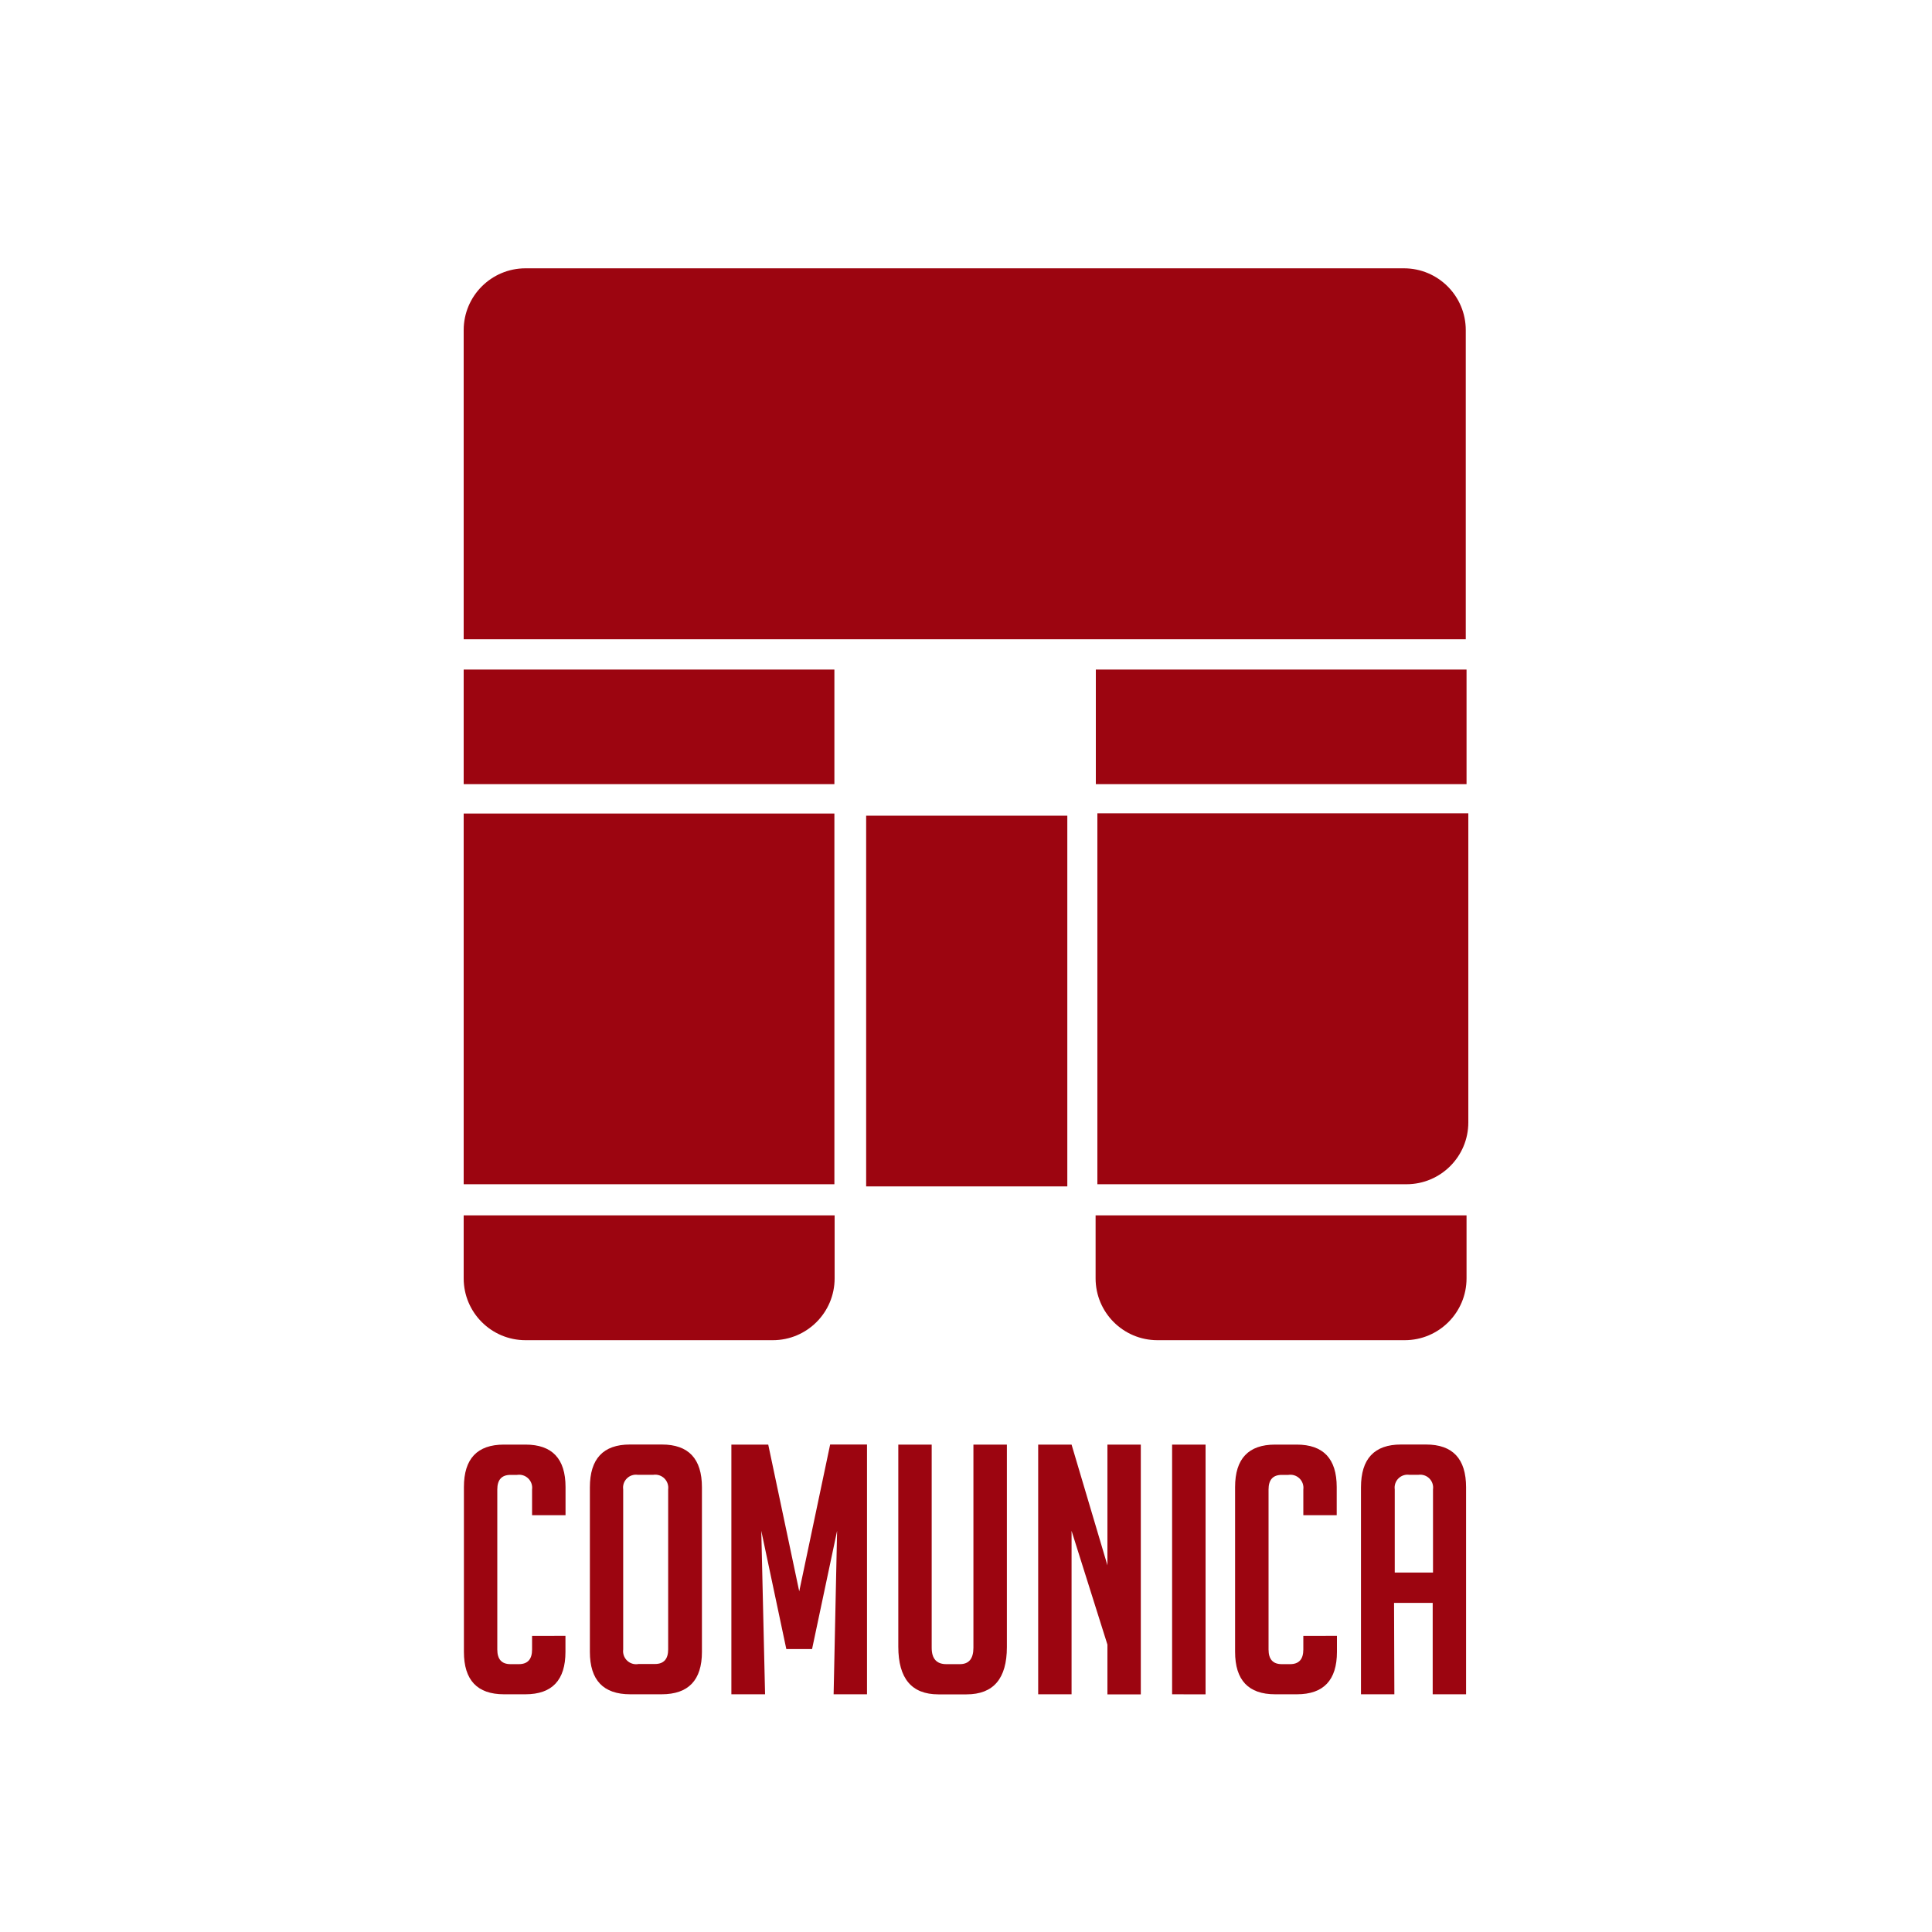
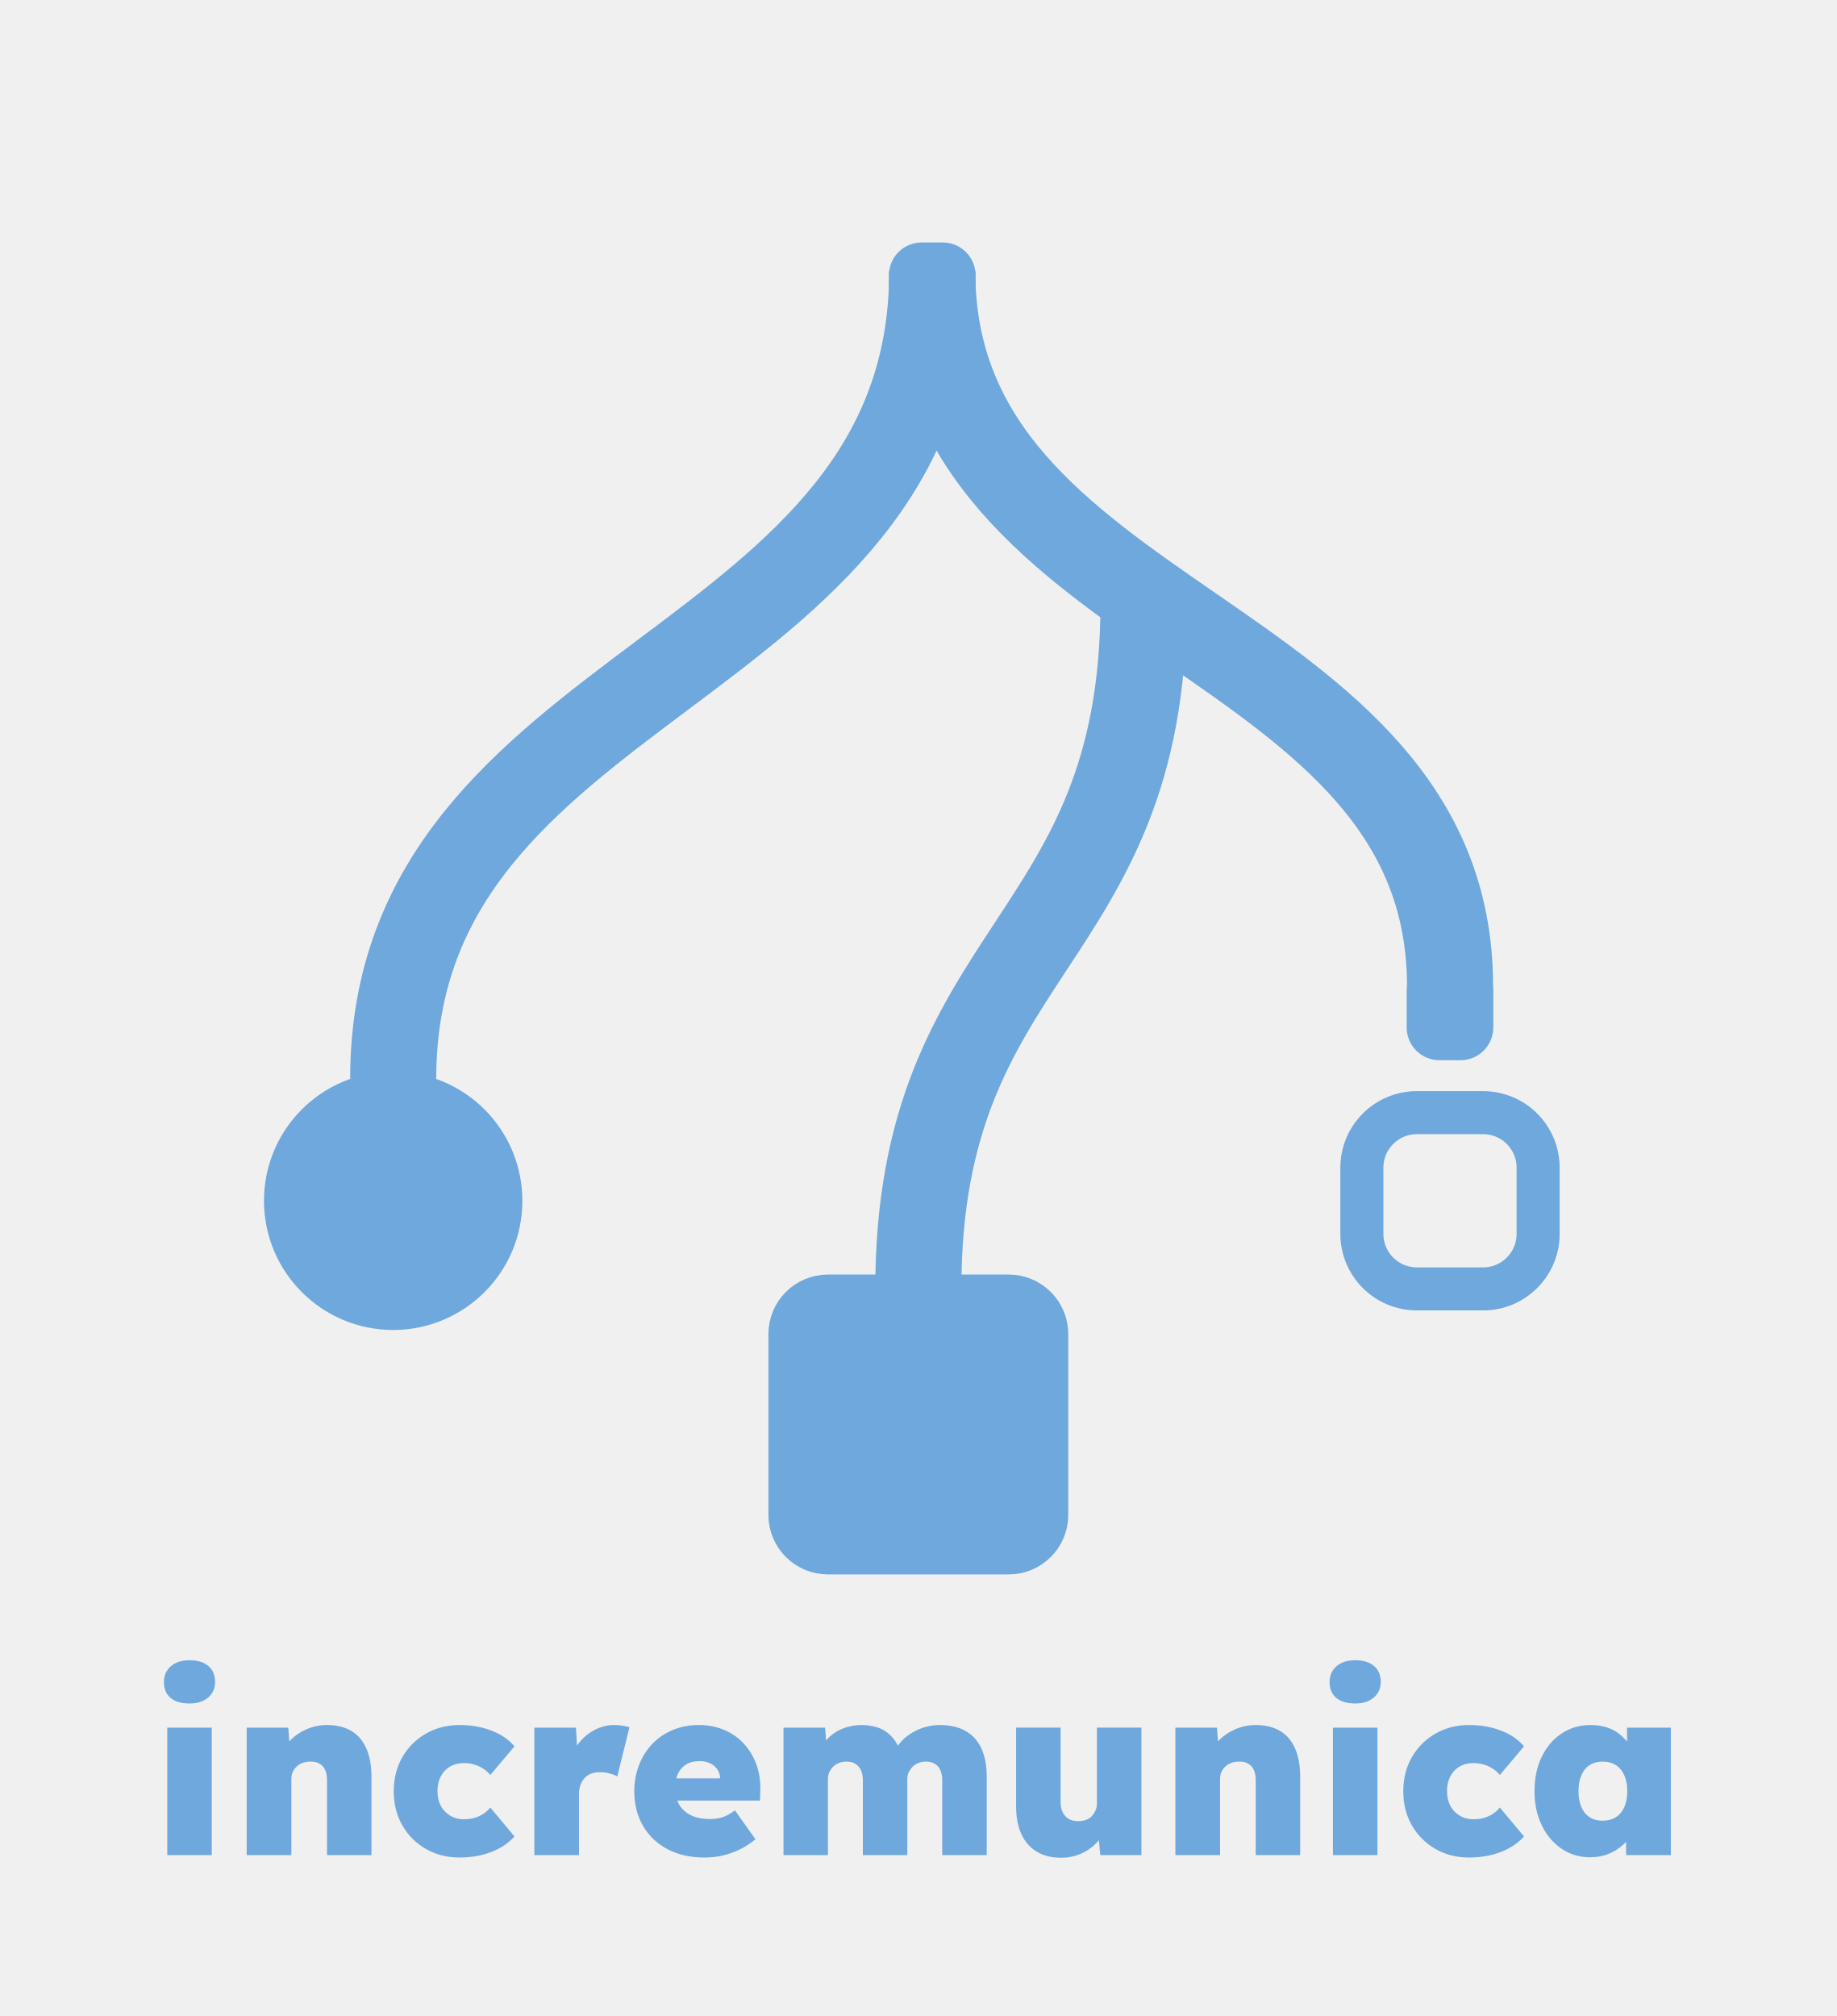
- <svg xmlns="http://www.w3.org/2000/svg" viewBox="0 0 250 250">
-   <g id="Layer_2" data-name="Layer 2">
-     <g id="Layer_1-2" data-name="Layer 1">
-       <rect width="250" height="250" style="fill:#fff" />
-       <rect x="60" y="105.27" width="47.97" height="47.97" style="fill:#9C0510" />
-       <path d="M182,153.24H142v-48h48v40A8,8,0,0,1,182,153.24Z" style="fill:#9C0510" />
-       <path d="M189.67,82.72H60v-40a8,8,0,0,1,8-8H181.67a8,8,0,0,1,8,8Z" style="fill:#9C0510" />
-       <rect x="141.8" y="86.64" width="47.97" height="14.83" style="fill:#9C0510" />
-       <rect x="60" y="86.64" width="47.97" height="14.83" style="fill:#9C0510" />
-       <rect x="112.08" y="105.55" width="26.03" height="47.97" style="fill:#9C0510" />
-       <path d="M181.77,173.42h-32a8,8,0,0,1-8-8v-8.15h48v8.15A8,8,0,0,1,181.77,173.42Z" style="fill:#9C0510" />
-       <path d="M100,173.42H68a8,8,0,0,1-8-8v-8.15h48v8.15A8,8,0,0,1,100,173.42Z" style="fill:#9C0510" />
-       <path d="M73.17,211.68v2.07q0,5.49-5.18,5.49H65.21q-5.18,0-5.18-5.49V192.42q0-5.49,5.18-5.49H68q5.18,0,5.18,5.49v3.65H68.85v-3.33a1.69,1.69,0,0,0-1.94-1.89h-.85q-1.71,0-1.71,1.89v20.71q0,1.89,1.71,1.89h1.08q1.71,0,1.71-1.89v-1.76Z" style="fill:#9C0510" />
-       <path d="M81.55,219.24q-5.22,0-5.22-5.49V192.46q0-5.54,5.18-5.54h4.14q5.18,0,5.18,5.54v21.29q0,5.49-5.22,5.49Zm1-3.92h2.2q1.71,0,1.71-1.89V192.73a1.69,1.69,0,0,0-1.93-1.89h-2a1.67,1.67,0,0,0-1.89,1.89v20.71A1.69,1.69,0,0,0,82.58,215.33Z" style="fill:#9C0510" />
-       <path d="M103.42,205.92l4-19h4.77v32.32h-4.32l.45-21.15-3.24,15.3h-3.33l-3.24-15.3L99,219.24H94.64V186.93h4.77Z" style="fill:#9C0510" />
-       <path d="M130.29,186.93v26.2q0,6.12-5.22,6.12h-3.65q-5.18,0-5.18-6.17V186.93h4.32v26.29q0,2.12,1.89,2.12h1.76q1.75,0,1.75-2.12V186.93Z" style="fill:#9C0510" />
-       <path d="M143.3,202.55V186.93h4.32v32.32H143.3v-6.44l-4.64-14.72v21.15h-4.32V186.93h4.32Z" style="fill:#9C0510" />
-       <path d="M151.67,219.24V186.93H156v32.32Z" style="fill:#9C0510" />
-       <path d="M173,211.68v2.07q0,5.49-5.18,5.49H165q-5.18,0-5.18-5.49V192.42q0-5.49,5.18-5.49h2.79q5.18,0,5.18,5.49v3.65h-4.32v-3.33a1.69,1.69,0,0,0-1.94-1.89h-.85q-1.71,0-1.71,1.89v20.71q0,1.89,1.71,1.89h1.08q1.71,0,1.71-1.89v-1.76Z" style="fill:#9C0510" />
-       <path d="M180.43,219.24h-4.32V192.46q0-5.54,5.18-5.54h3.24q5.18,0,5.18,5.54v26.78h-4.32V207.41h-5Zm5-15.75V192.73a1.67,1.67,0,0,0-1.89-1.89h-1.17a1.67,1.67,0,0,0-1.89,1.89v10.76Z" style="fill:#9C0510" />
-     </g>
+ <svg xmlns="http://www.w3.org/2000/svg" version="1.1" viewBox="0.0 0.0 512.0 562.0" fill="none" stroke="none" stroke-linecap="square" stroke-miterlimit="10">
+   <clipPath id="p.0">
+     <path d="m0 0l512.0 0l0 562.0l-512.0 0l0 -562.0z" clip-rule="nonzero" />
+   </clipPath>
+   <g clip-path="url(#p.0)">
+     <path fill="#000000" fill-opacity="0.0" d="m0 0l512.0 0l0 562.0l-512.0 0z" fill-rule="evenodd" />
+     <path fill="#000000" fill-opacity="0.0" d="m259.877 75.591c0 56.283 -37.567 84.425 -75.134 112.567c-37.567 28.142 -75.134 56.283 -75.134 112.567" fill-rule="evenodd" />
+     <path stroke="#6fa8dc" stroke-width="24.0" stroke-linejoin="round" stroke-linecap="butt" d="m259.877 75.591c0 56.283 -37.567 84.425 -75.134 112.567c-37.567 28.142 -75.134 56.283 -75.134 112.567" fill-rule="evenodd" />
+     <path fill="#000000" fill-opacity="0.0" d="m259.877 75.591c0 49.819 36.087 74.728 72.173 99.638c36.087 24.909 72.173 49.819 72.173 99.638" fill-rule="evenodd" />
+     <path stroke="#6fa8dc" stroke-width="24.0" stroke-linejoin="round" stroke-linecap="butt" d="m259.877 75.591c0 49.819 36.087 74.728 72.173 99.638c36.087 24.909 72.173 49.819 72.173 99.638" fill-rule="evenodd" />
+     <path fill="#6fa8dc" d="m218.205 371.906l0 0c0 -6.958 5.641 -12.599 12.599 -12.599l50.393 0l0 0c3.341 0 6.546 1.327 8.909 3.69c2.363 2.363 3.69 5.567 3.69 8.909l0 50.393c0 6.958 -5.641 12.599 -12.599 12.599l-50.393 0c-6.958 0 -12.599 -5.641 -12.599 -12.599z" fill-rule="evenodd" />
+     <path stroke="#6fa8dc" stroke-width="8.0" stroke-linejoin="round" stroke-linecap="butt" d="m218.205 371.906l0 0c0 -6.958 5.641 -12.599 12.599 -12.599l50.393 0l0 0c3.341 0 6.546 1.327 8.909 3.69c2.363 2.363 3.69 5.567 3.69 8.909l0 50.393c0 6.958 -5.641 12.599 -12.599 12.599l-50.393 0c-6.958 0 -12.599 -5.641 -12.599 -12.599z" fill-rule="evenodd" />
+     <path fill="#6fa8dc" d="m75.59 334.741l0 0c0 -18.786 15.229 -34.016 34.016 -34.016l0 0c9.022 0 17.674 3.584 24.053 9.963c6.379 6.379 9.963 15.031 9.963 24.053l0 0c0 18.786 -15.229 34.016 -34.016 34.016l0 0c-18.786 0 -34.016 -15.229 -34.016 -34.016z" fill-rule="evenodd" />
+     <path stroke="#6fa8dc" stroke-width="4.0" stroke-linejoin="round" stroke-linecap="butt" d="m75.59 334.741l0 0c0 -18.786 15.229 -34.016 34.016 -34.016l0 0c9.022 0 17.674 3.584 24.053 9.963c6.379 6.379 9.963 15.031 9.963 24.053l0 0c0 18.786 -15.229 34.016 -34.016 34.016l0 0c-18.786 0 -34.016 -15.229 -34.016 -34.016z" fill-rule="evenodd" />
+     <path fill="#000000" fill-opacity="0.0" d="m318.772 168.189c0 47.78 -15.693 71.669 -31.386 95.559c-15.693 23.89 -31.386 47.78 -31.386 95.559" fill-rule="evenodd" />
+     <path stroke="#6fa8dc" stroke-width="24.0" stroke-linejoin="round" stroke-linecap="butt" d="m318.772 168.189c0 47.78 -15.693 71.669 -31.386 95.559c-15.693 23.89 -31.386 47.78 -31.386 95.559" fill-rule="evenodd" />
+     <path fill="#000000" fill-opacity="0.0" d="m379.644 325.514l0 0c0 -8.472 6.868 -15.341 15.341 -15.341l18.453 0l0 0c4.069 0 7.971 1.616 10.847 4.493c2.877 2.877 4.493 6.779 4.493 10.847l0 18.453c0 8.472 -6.868 15.341 -15.341 15.341l-18.453 0c-8.472 0 -15.341 -6.868 -15.341 -15.341z" fill-rule="evenodd" />
+     <path stroke="#6fa8dc" stroke-width="12.0" stroke-linejoin="round" stroke-linecap="butt" d="m379.644 325.514l0 0c0 -8.472 6.868 -15.341 15.341 -15.341l18.453 0l0 0c4.069 0 7.971 1.616 10.847 4.493c2.877 2.877 4.493 6.779 4.493 10.847l0 18.453c0 8.472 -6.868 15.341 -15.341 15.341l-18.453 0c-8.472 0 -15.341 -6.868 -15.341 -15.341z" fill-rule="evenodd" />
+     <path fill="#6fa8dc" d="m400.131 275.996l0 0c0 -0.624 0.506 -1.13 1.13 -1.13l5.898 0c0.3 0 0.587 0.119 0.799 0.331c0.212 0.212 0.331 0.499 0.331 0.799l0 10.434c0 0.624 -0.506 1.13 -1.13 1.13l-5.898 0c-0.624 0 -1.13 -0.506 -1.13 -1.13z" fill-rule="evenodd" />
+     <path stroke="#6fa8dc" stroke-width="16.0" stroke-linejoin="round" stroke-linecap="butt" d="m400.131 275.996l0 0c0 -0.624 0.506 -1.13 1.13 -1.13l5.898 0c0.3 0 0.587 0.119 0.799 0.331c0.212 0.212 0.331 0.499 0.331 0.799l0 10.434c0 0.624 -0.506 1.13 -1.13 1.13l-5.898 0c-0.624 0 -1.13 -0.506 -1.13 -1.13z" fill-rule="evenodd" />
+     <path fill="#000000" fill-opacity="0.0" d="m222.081 12.599l0 0c0 -6.958 5.641 -12.599 12.599 -12.599l50.393 0l0 0c3.341 0 6.546 1.327 8.909 3.69c2.363 2.363 3.69 5.567 3.69 8.909l0 50.393c0 6.958 -5.641 12.599 -12.599 12.599l-50.393 0c-6.958 0 -12.599 -5.641 -12.599 -12.599z" fill-rule="evenodd" />
+     <path fill="#000000" fill-opacity="0.0" d="m0 309.544l0 0c0 -6.958 5.641 -12.599 12.599 -12.599l50.393 0l0 0c3.341 0 6.546 1.327 8.909 3.69c2.363 2.363 3.69 5.567 3.69 8.909l0 50.393c0 6.958 -5.641 12.599 -12.599 12.599l-50.393 0c-6.958 0 -12.599 -5.641 -12.599 -12.599z" fill-rule="evenodd" />
+     <path fill="#6fa8dc" d="m255.798 76.72l0 0c0 -0.624 0.506 -1.13 1.13 -1.13l5.898 0c0.3 0 0.587 0.119 0.799 0.331c0.212 0.212 0.331 0.499 0.331 0.799l0 10.434c0 0.624 -0.506 1.13 -1.13 1.13l-5.898 0c-0.624 0 -1.13 -0.506 -1.13 -1.13z" fill-rule="evenodd" />
+     <path stroke="#6fa8dc" stroke-width="16.0" stroke-linejoin="round" stroke-linecap="butt" d="m255.798 76.72l0 0c0 -0.624 0.506 -1.13 1.13 -1.13l5.898 0c0.3 0 0.587 0.119 0.799 0.331c0.212 0.212 0.331 0.499 0.331 0.799l0 10.434c0 0.624 -0.506 1.13 -1.13 1.13l-5.898 0c-0.624 0 -1.13 -0.506 -1.13 -1.13z" fill-rule="evenodd" />
+     <path fill="#000000" fill-opacity="0.0" d="m0 424.299l512.0 0l0 137.701l-512.0 0z" fill-rule="evenodd" />
+     <path fill="#6fa8dc" d="m46.629 517.15l0 -35.531l12.406 0l0 35.531l-12.406 0zm6.203 -42.266q-3.406 0 -5.281 -1.562q-1.859 -1.562 -1.859 -4.438q0 -2.656 1.906 -4.359q1.906 -1.703 5.234 -1.703q3.328 0 5.219 1.578q1.906 1.562 1.906 4.484q0 2.672 -1.938 4.344q-1.922 1.656 -5.188 1.656zm15.936 42.266l0 -35.531l11.594 0l0.531 7.203l-2.531 0.797q0.672 -2.531 2.594 -4.5q1.938 -1.969 4.594 -3.094q2.672 -1.141 5.609 -1.141q4.0 0 6.766 1.641q2.766 1.625 4.188 4.859q1.438 3.234 1.438 7.906l0 21.859l-12.391 0l0 -20.859q0 -1.734 -0.531 -2.891q-0.531 -1.172 -1.609 -1.766q-1.062 -0.609 -2.531 -0.547q-1.125 0 -2.094 0.344q-0.969 0.328 -1.703 1.031q-0.734 0.688 -1.109 1.562q-0.359 0.859 -0.359 1.922l0 21.203l-6.188 0q-2.266 0 -3.844 0q-1.562 0 -2.422 0zm59.386 0.672q-5.266 0 -9.438 -2.391q-4.156 -2.406 -6.562 -6.578q-2.391 -4.172 -2.391 -9.5q0 -5.328 2.391 -9.5q2.406 -4.172 6.562 -6.562q4.172 -2.406 9.438 -2.406q4.797 0 8.828 1.547q4.031 1.531 6.438 4.391l-6.734 8.0q-0.734 -0.938 -1.875 -1.703q-1.125 -0.766 -2.5 -1.188q-1.359 -0.438 -3.031 -0.438q-2.188 0 -3.859 1.0q-1.672 1.0 -2.578 2.766q-0.891 1.766 -0.891 4.031q0 2.266 0.859 4.0q0.875 1.734 2.578 2.797q1.703 1.062 3.891 1.062q1.672 0 3.031 -0.391q1.375 -0.406 2.469 -1.141q1.109 -0.734 1.906 -1.734l6.734 8.062q-2.469 2.797 -6.5 4.344q-4.031 1.531 -8.766 1.531zm20.802 -0.672l0 -35.531l11.594 0l0.672 11.672l-2.609 -2.0q0.875 -2.938 2.703 -5.297q1.828 -2.375 4.422 -3.734q2.609 -1.375 5.469 -1.375q1.203 0 2.266 0.172q1.078 0.172 2.0 0.438l-3.391 13.719q-0.734 -0.453 -2.078 -0.812q-1.328 -0.375 -2.859 -0.375q-1.328 0 -2.406 0.438q-1.062 0.422 -1.797 1.234q-0.719 0.797 -1.125 1.891q-0.406 1.094 -0.406 2.562l0 17.0l-12.453 0zm47.52 0.672q-6.062 0 -10.469 -2.359q-4.391 -2.375 -6.797 -6.531q-2.391 -4.172 -2.391 -9.516q0 -4.0 1.328 -7.391q1.328 -3.406 3.719 -5.906q2.406 -2.5 5.703 -3.859q3.312 -1.375 7.234 -1.375q3.875 0 7.031 1.344q3.172 1.328 5.469 3.797q2.297 2.469 3.531 5.797q1.234 3.328 1.109 7.328l-0.078 2.797l-27.984 0l-1.531 -6.188l19.594 0l-1.203 1.328l0 -1.266q0 -1.469 -0.766 -2.562q-0.766 -1.109 -2.031 -1.703q-1.266 -0.609 -2.875 -0.609q-2.266 0 -3.766 0.906q-1.5 0.906 -2.297 2.578q-0.797 1.656 -0.797 3.984q0 2.672 1.094 4.609q1.109 1.922 3.266 3.0q2.172 1.062 5.312 1.062q2.062 0 3.625 -0.531q1.562 -0.531 3.375 -1.875l5.719 8.062q-2.328 1.875 -4.703 2.984q-2.359 1.094 -4.688 1.594q-2.328 0.5 -4.734 0.5zm21.936 -0.672l0 -35.531l11.594 0l0.469 5.875l-1.531 -0.266q0.922 -1.734 2.188 -2.938q1.266 -1.203 2.797 -1.969q1.547 -0.766 3.141 -1.094q1.594 -0.344 3.062 -0.344q2.469 0 4.562 0.703q2.109 0.703 3.734 2.375q1.641 1.656 2.703 4.656l-1.922 -0.125l0.531 -0.938q1.0 -1.734 2.359 -2.938q1.375 -1.203 3.031 -2.062q1.672 -0.875 3.438 -1.266q1.766 -0.406 3.359 -0.406q4.344 0 7.266 1.672q2.938 1.672 4.406 4.906q1.469 3.219 1.469 7.891l0 21.797l-12.406 0l0 -20.797q0 -1.734 -0.531 -2.891q-0.531 -1.172 -1.531 -1.766q-1.0 -0.609 -2.469 -0.609q-1.125 0 -2.094 0.375q-0.969 0.359 -1.641 1.062q-0.656 0.703 -1.062 1.531q-0.406 0.828 -0.406 1.969l0 21.125l-12.391 0l0 -20.859q0 -1.672 -0.531 -2.797q-0.531 -1.141 -1.531 -1.766q-1.0 -0.641 -2.469 -0.641q-1.141 0 -2.109 0.375q-0.953 0.359 -1.625 1.031q-0.672 0.656 -1.078 1.531q-0.391 0.859 -0.391 1.922l0 21.203l-12.391 0zm77.39 0.734q-4.0 0 -6.812 -1.703q-2.797 -1.703 -4.266 -4.891q-1.469 -3.203 -1.469 -7.734l0 -21.938l12.406 0l0 20.672q0 1.734 0.594 2.938q0.609 1.188 1.672 1.828q1.062 0.625 2.594 0.625q1.203 0 2.172 -0.328q0.969 -0.328 1.625 -1.031q0.672 -0.703 1.062 -1.594q0.406 -0.906 0.406 -1.969l0 -21.141l12.406 0l0 35.531l-11.469 0l-0.672 -7.203l2.344 -0.797q-0.734 2.469 -2.609 4.469q-1.859 2.0 -4.469 3.141q-2.594 1.125 -5.516 1.125zm31.86 -0.734l0 -35.531l11.594 0l0.531 7.203l-2.531 0.797q0.672 -2.531 2.594 -4.5q1.938 -1.969 4.594 -3.094q2.672 -1.141 5.609 -1.141q4.0 0 6.766 1.641q2.766 1.625 4.188 4.859q1.438 3.234 1.438 7.906l0 21.859l-12.391 0l0 -20.859q0 -1.734 -0.531 -2.891q-0.531 -1.172 -1.609 -1.766q-1.062 -0.609 -2.531 -0.547q-1.125 0 -2.094 0.344q-0.969 0.328 -1.703 1.031q-0.734 0.688 -1.109 1.562q-0.359 0.859 -0.359 1.922l0 21.203l-6.188 0q-2.266 0 -3.844 0q-1.562 0 -2.422 0zm43.917 0l0 -35.531l12.406 0l0 35.531l-12.406 0zm6.203 -42.266q-3.406 0 -5.281 -1.562q-1.859 -1.562 -1.859 -4.438q0 -2.656 1.906 -4.359q1.906 -1.703 5.234 -1.703q3.328 0 5.219 1.578q1.906 1.562 1.906 4.484q0 2.672 -1.938 4.344q-1.922 1.656 -5.188 1.656zm31.795 42.938q-5.266 0 -9.438 -2.391q-4.156 -2.406 -6.562 -6.578q-2.391 -4.172 -2.391 -9.5q0 -5.328 2.391 -9.5q2.406 -4.172 6.562 -6.562q4.172 -2.406 9.438 -2.406q4.797 0 8.828 1.547q4.031 1.531 6.438 4.391l-6.734 8.0q-0.734 -0.938 -1.875 -1.703q-1.125 -0.766 -2.5 -1.188q-1.359 -0.438 -3.031 -0.438q-2.188 0 -3.859 1.0q-1.672 1.0 -2.578 2.766q-0.891 1.766 -0.891 4.031q0 2.266 0.859 4.0q0.875 1.734 2.578 2.797q1.703 1.062 3.891 1.062q1.672 0 3.031 -0.391q1.375 -0.406 2.469 -1.141q1.109 -0.734 1.906 -1.734l6.734 8.062q-2.469 2.797 -6.5 4.344q-4.031 1.531 -8.766 1.531zm33.661 -0.078q-4.406 0 -7.906 -2.359q-3.5 -2.359 -5.531 -6.531q-2.031 -4.172 -2.031 -9.5q0 -5.469 2.0 -9.594q2.0 -4.141 5.531 -6.5q3.531 -2.375 8.141 -2.375q2.469 0 4.531 0.672q2.062 0.672 3.594 1.938q1.531 1.266 2.656 2.859q1.141 1.594 1.875 3.469l-2.531 -0.141l0 -8.062l12.203 0l0 35.531l-12.469 0l0 -8.672l2.734 0.141q-0.594 1.938 -1.766 3.609q-1.172 1.656 -2.844 2.891q-1.656 1.234 -3.688 1.938q-2.031 0.688 -4.5 0.688zm3.531 -10.188q2.141 0 3.672 -0.969q1.531 -0.969 2.359 -2.828q0.828 -1.875 0.828 -4.406q0 -2.594 -0.828 -4.453q-0.828 -1.875 -2.359 -2.844q-1.531 -0.969 -3.672 -0.969q-2.125 0 -3.625 0.969q-1.5 0.969 -2.312 2.844q-0.797 1.859 -0.797 4.453q0 2.531 0.797 4.406q0.812 1.859 2.312 2.828q1.5 0.969 3.625 0.969z" fill-rule="nonzero" />
  </g>
</svg>
